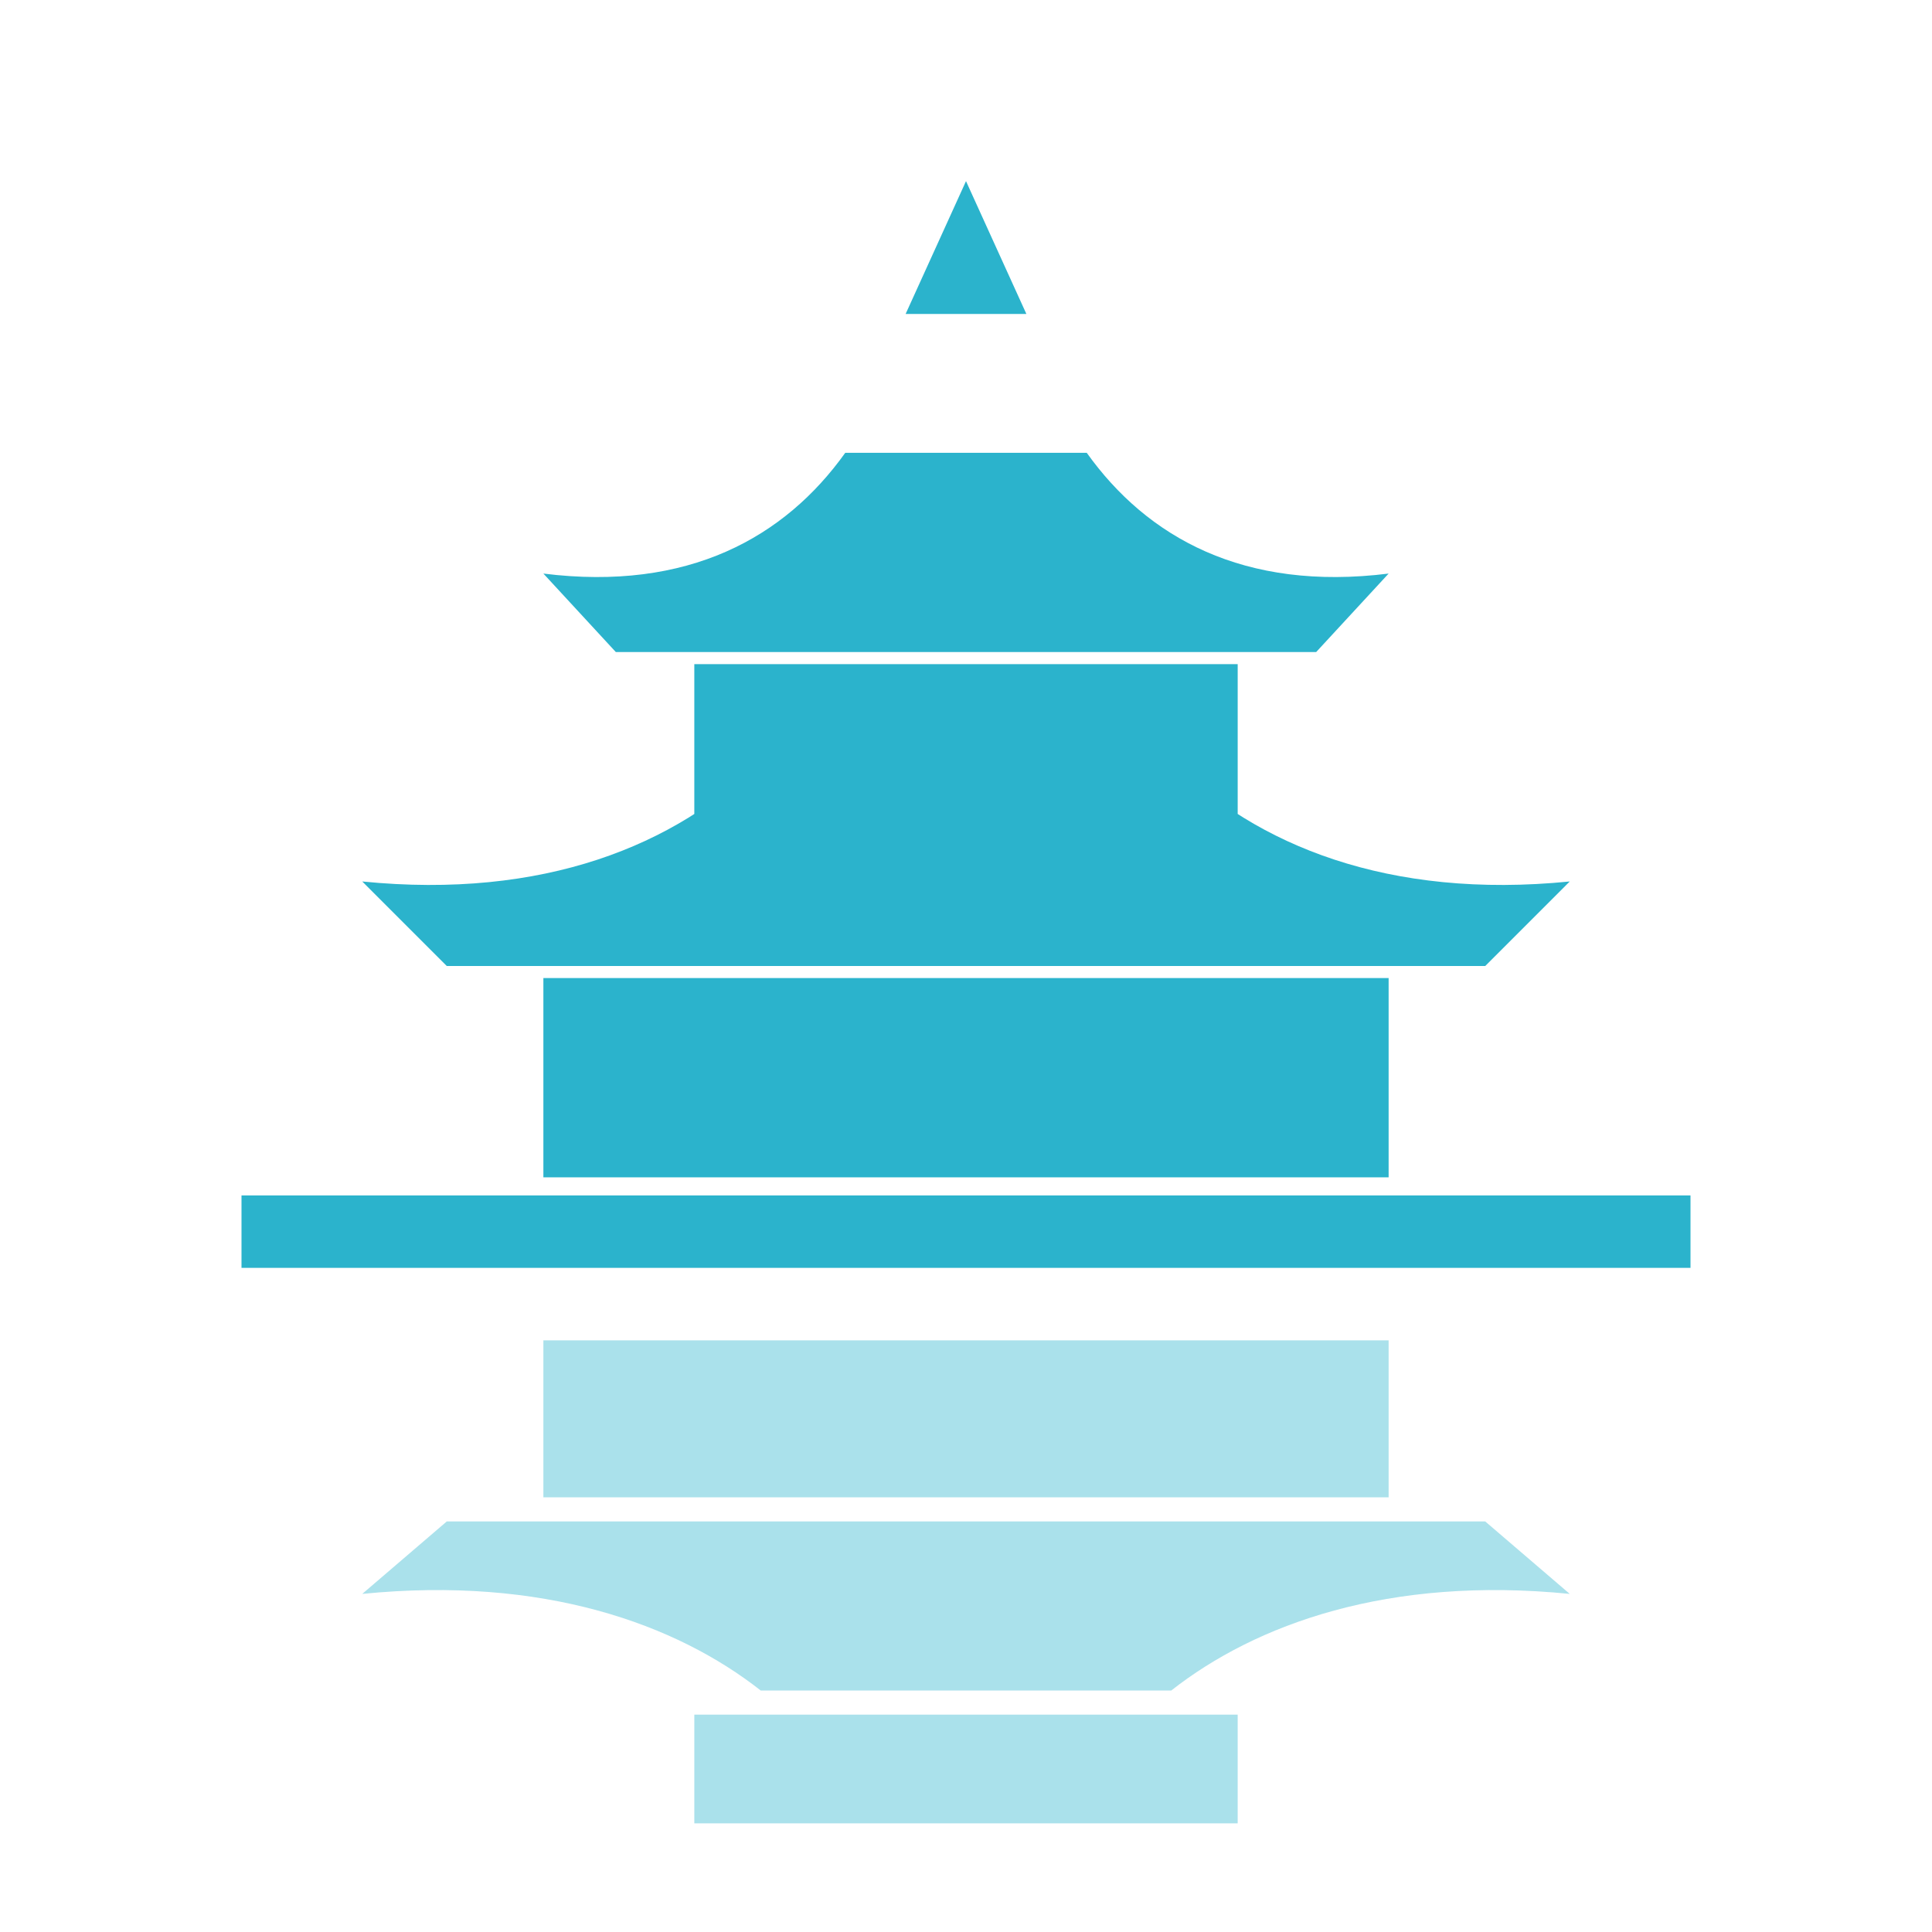
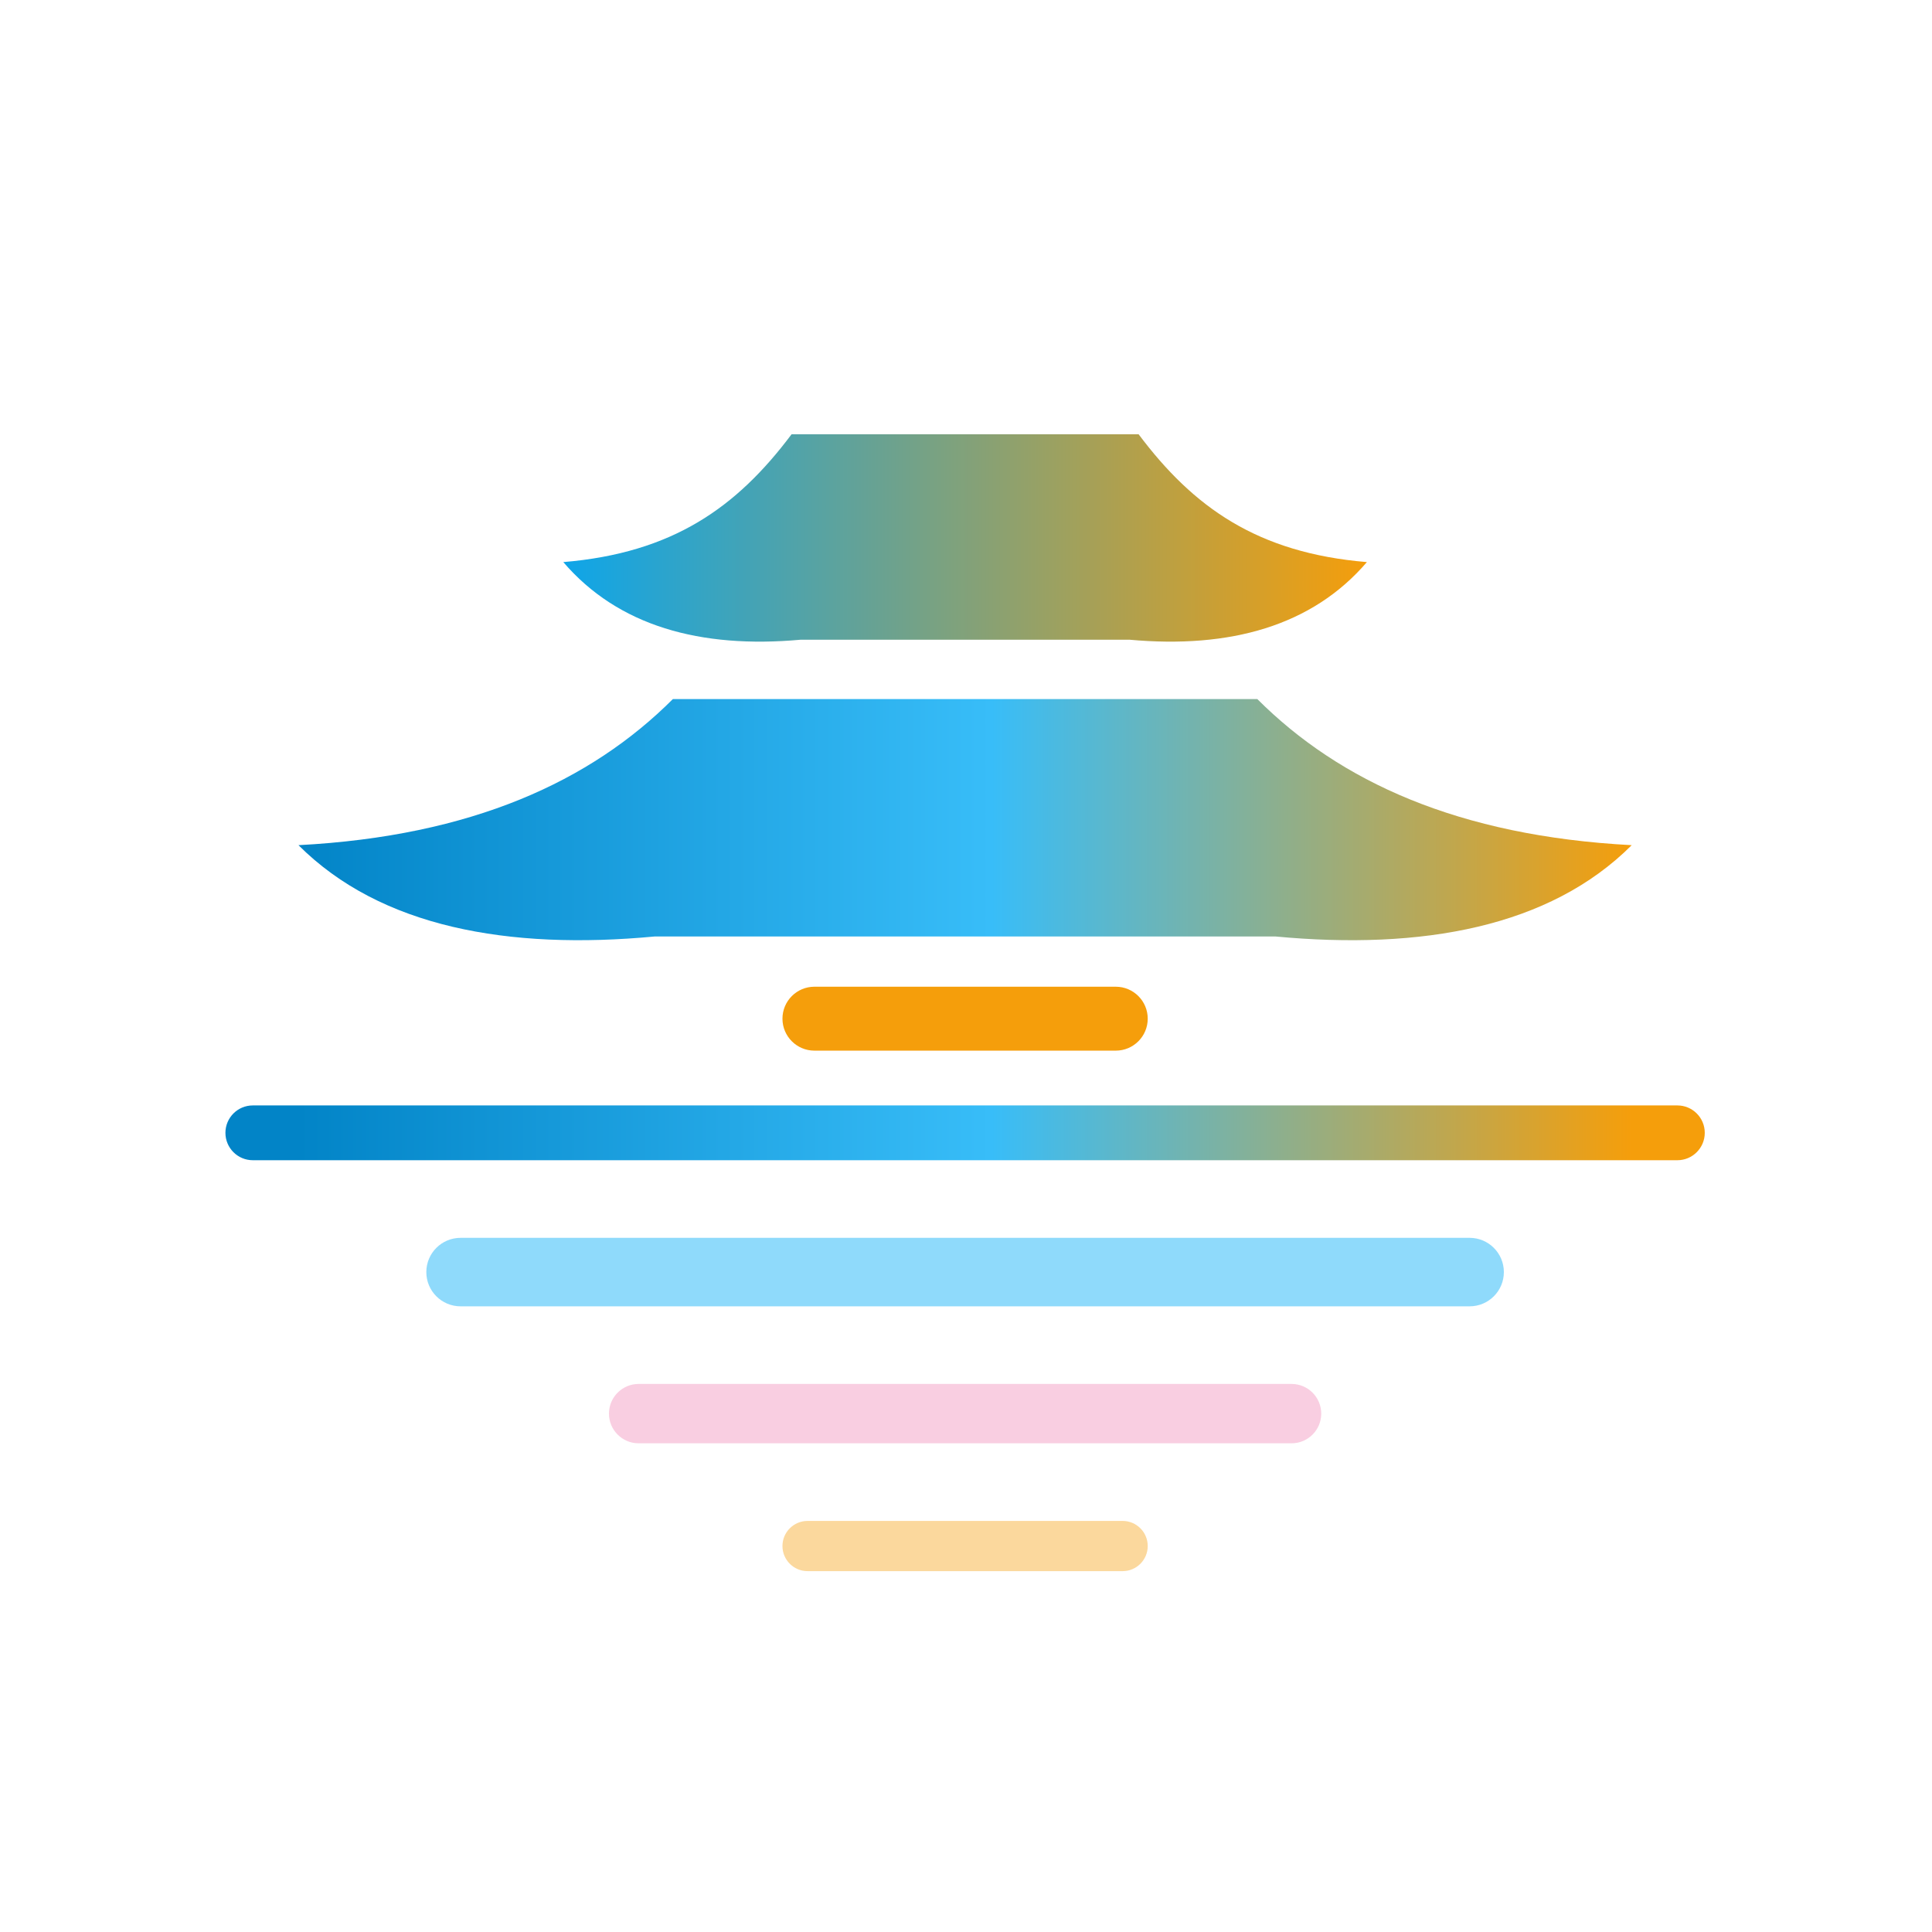
- <svg xmlns="http://www.w3.org/2000/svg" viewBox="0 0 32 32" width="32" height="32">
-   <path fill="#2bb3cc" d="M16 3l1 2.2h-2zM9 9.5c2.4.3 4-.6 5-2h4c1 1.4 2.6 2.3 5 2l-1.2 1.3H10.2zM11.5 11h9v3h-9zM6 14.6c3 .3 5.2-.6 6.6-2h6.8c1.4 1.4 3.6 2.3 6.6 2l-1.4 1.4H7.4zM9 16.2h14v3.3H9zM4 19.8h24v1.2H4z" />
-   <path fill="#2bb3cc" opacity="0.4" d="M9 22.2h14v2.6H9zM6 26.4c3-.3 5.2.5 6.6 1.6h6.8c1.4-1.1 3.6-1.9 6.6-1.6l-1.4-1.2H7.4zM11.5 28.4h9v1.8h-9z" />
+ <svg xmlns="http://www.w3.org/2000/svg" viewBox="0 0 512 512" width="512" height="512">
+   <defs>
+     <linearGradient id="eaveTop" x1="168" y1="172" x2="344" y2="172" gradientUnits="userSpaceOnUse">
+       <stop offset="0%" stop-color="#0EA5E9" />
+       <stop offset="100%" stop-color="#F59E0B" />
+     </linearGradient>
+     <linearGradient id="eaveMain" x1="110" y1="232" x2="402" y2="232" gradientUnits="userSpaceOnUse">
+       <stop offset="0%" stop-color="#0284C7" />
+       <stop offset="52%" stop-color="#38BDF8" />
+       <stop offset="100%" stop-color="#F59E0B" />
+     </linearGradient>
+   </defs>
+   <g transform="translate(-54 -64) scale(1.21)">
+     <path d="M168 176 C192 174 206 164 218 148 L294 148 C306 164 320 174 344 176 C332 190 314 195 292 193 L220 193 C198 195 180 190 168 176 Z" fill="url(#eaveTop)" />
+     <path d="M110 238 C148 236 174 224 192 206 L320 206 C338 224 364 236 402 238 C384 256 356 261 324 258 L188 258 C156 261 128 256 110 238 Z" fill="url(#eaveMain)" />
+     <rect x="216" y="269" width="80" height="14" rx="7" fill="#F59E0B" />
+     <rect x="94" y="295" width="324" height="12" rx="6" fill="url(#eaveMain)" />
+     <rect x="138" y="324" width="236" height="15" rx="7.5" fill="#38BDF8" opacity="0.56" />
+     <rect x="178" y="356" width="156" height="13" rx="6.5" fill="#F4A6C8" opacity="0.55" />
+     <rect x="216" y="386" width="80" height="11" rx="5.5" fill="#F59E0B" opacity="0.40" />
+   </g>
</svg>
